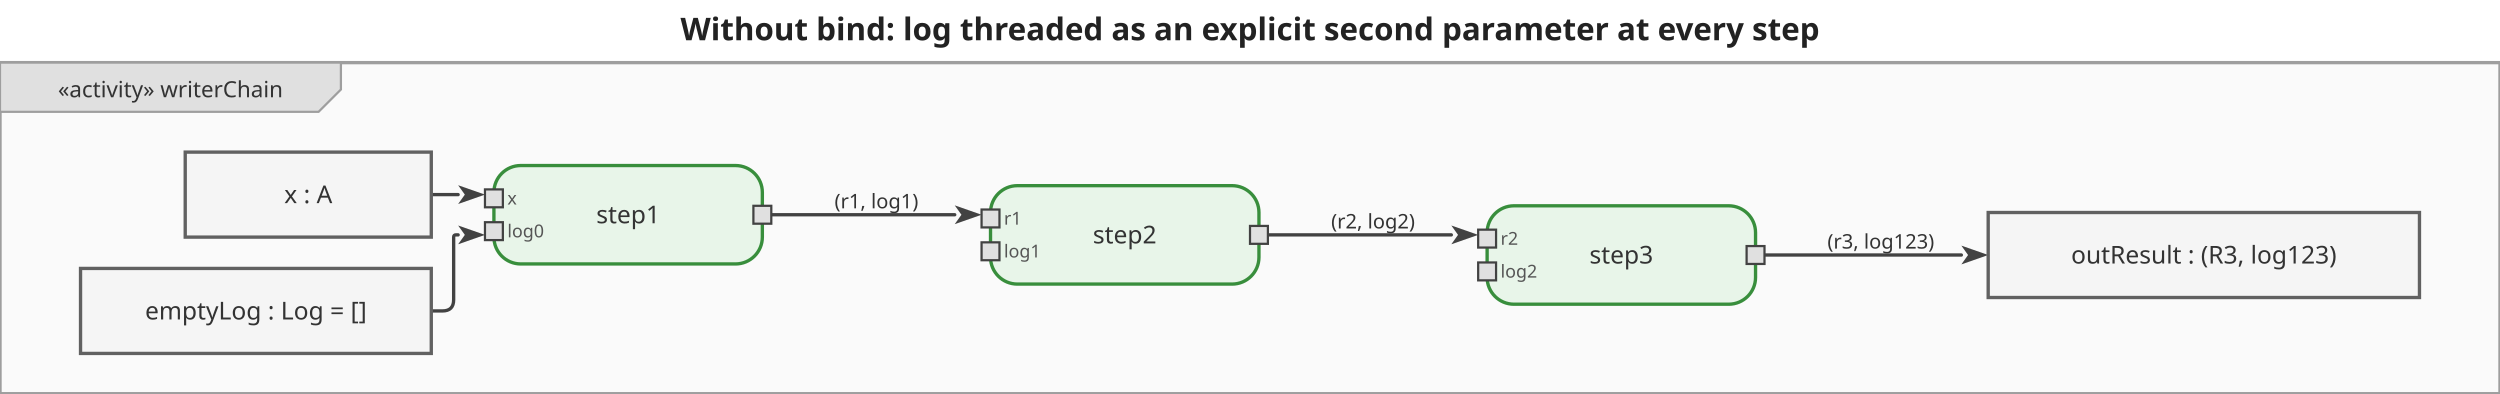
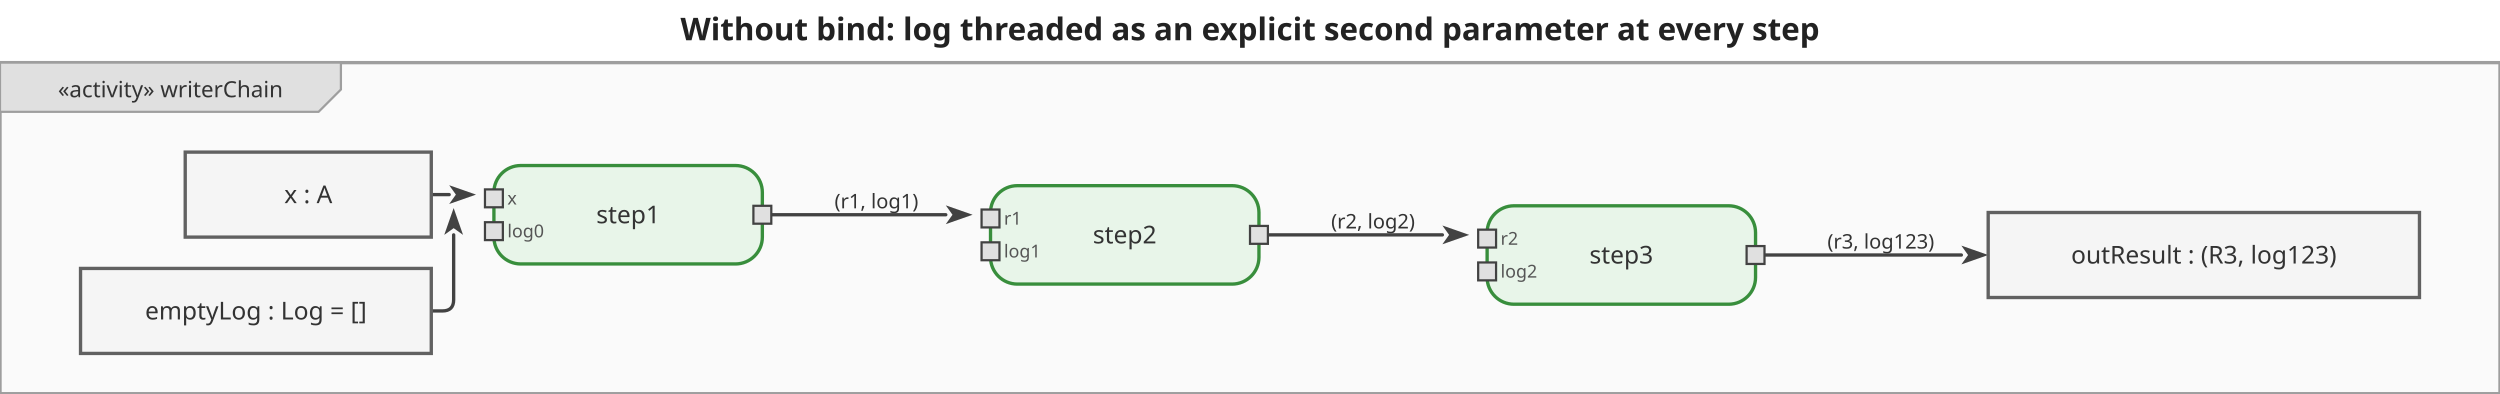
<svg xmlns="http://www.w3.org/2000/svg" viewBox="0 0 1117.6 176" width="1117.6" height="176">
  <defs>
    <marker id="arrowFilled" viewBox="0 0 10 10" refX="0" refY="5" markerWidth="8" markerHeight="8" orient="auto-start-reverse">
      <path d="M0,1.5 L10,5 L0,8.5 L2.5,5 Z" fill="#424242" />
    </marker>
    <marker id="arrowOpen" viewBox="0 0 10 10" refX="0" refY="5" markerWidth="8" markerHeight="8" orient="auto-start-reverse">
      <path d="M0,1.5 L10,5 L0,8.5" fill="none" stroke="#424242" stroke-width="1.25" />
    </marker>
    <marker id="arrowHof" viewBox="0 0 10 10" refX="0" refY="5" markerWidth="8" markerHeight="8" orient="auto-start-reverse">
      <path d="M0,1.5 L10,5 L0,8.5 L2.5,5 Z" fill="#00796b" />
    </marker>
  </defs>
  <rect width="1117.6" height="176" fill="white" />
  <text x="558.8" y="18" text-anchor="middle" font-size="14" font-weight="bold" font-family="sans-serif" fill="#222">Without bind: log threaded as an explicit second parameter at every step</text>
  <g transform="translate(0,28) scale(1)">
    <rect x="0" y="0" width="1117.6" height="148" fill="#fafafa" stroke="#9e9e9e" stroke-width="1.5" />
    <g class="diagram-frame-tab tab-activity">
      <path d="M0,0 L152.4,0 L152.4,12 L142.4,22 L0,22 Z" fill="#e0e0e0" stroke="#9e9e9e" stroke-width="1" />
      <text x="76.2" y="12" text-anchor="middle" font-size="10" font-family="sans-serif" dominant-baseline="middle" fill="#333">«activity» writerChain</text>
    </g>
    <g class="edge">
-       <path d="M192.8,59.0 L204.8,59.0" fill="none" stroke="#424242" stroke-width="1.5" stroke-linejoin="round" stroke-linecap="round" marker-end="url(#arrowFilled)" />
+       <path d="M192.8,59.0 L200.8,59.0" fill="none" stroke="#424242" stroke-width="1.5" stroke-linejoin="round" stroke-linecap="round" marker-end="url(#arrowFilled)" />
    </g>
    <g class="edge">
-       <path d="M192.8,111.0 L197.8,111.0 Q202.8,111.0 202.8,106.0 L202.8,78.0 Q202.8,77.0 203.8,77.0 L204.8,77.0" fill="none" stroke="#424242" stroke-width="1.5" stroke-linejoin="round" stroke-linecap="round" marker-end="url(#arrowFilled)" />
+       <path d="M192.8,111.0 L197.8,111.0 Q202.8,111.0 202.8,106.0 L202.8,77.0 L202.8,77.0" fill="none" stroke="#424242" stroke-width="1.5" stroke-linejoin="round" stroke-linecap="round" marker-end="url(#arrowFilled)" />
    </g>
    <g class="edge">
-       <path d="M344.8,68.0 L426.8,68.0" fill="none" stroke="#424242" stroke-width="1.5" stroke-linejoin="round" stroke-linecap="round" marker-end="url(#arrowFilled)" />
+       <path d="M344.8,68.0 L422.8,68.0" fill="none" stroke="#424242" stroke-width="1.5" stroke-linejoin="round" stroke-linecap="round" marker-end="url(#arrowFilled)" />
      <text x="391.8" y="62" text-anchor="middle" dominant-baseline="middle" font-size="9" font-family="sans-serif" fill="#333">(r1, log1)</text>
    </g>
    <g class="edge">
-       <path d="M566.8,77.0 L648.8,77.0" fill="none" stroke="#424242" stroke-width="1.5" stroke-linejoin="round" stroke-linecap="round" marker-end="url(#arrowFilled)" />
+       <path d="M566.8,77.0 L644.8,77.0" fill="none" stroke="#424242" stroke-width="1.5" stroke-linejoin="round" stroke-linecap="round" marker-end="url(#arrowFilled)" />
      <text x="613.8" y="71" text-anchor="middle" dominant-baseline="middle" font-size="9" font-family="sans-serif" fill="#333">(r2, log2)</text>
    </g>
    <g class="edge">
      <path d="M788.8,86.0 L876.8,86.0" fill="none" stroke="#424242" stroke-width="1.5" stroke-linejoin="round" stroke-linecap="round" marker-end="url(#arrowFilled)" />
      <text x="840.8" y="80" text-anchor="middle" dominant-baseline="middle" font-size="9" font-family="sans-serif" fill="#333">(r3, log123)</text>
    </g>
    <g class="action-node">
      <rect x="220.8" y="46" width="120" height="44" rx="12" fill="#e8f5e9" stroke="#388e3c" stroke-width="1.5" />
      <text class="action-label" x="280.8" y="68" text-anchor="middle" font-size="11" font-family="sans-serif" dominant-baseline="middle" fill="#333">step1</text>
      <g class="pin pin-in">
        <rect x="216.8" y="56.667" width="8" height="8" fill="#e0e0e0" stroke="#424242" stroke-width="1" />
        <text x="226.8" y="60.667" text-anchor="start" dominant-baseline="middle" font-size="8" font-family="sans-serif" fill="#555">x</text>
      </g>
      <g class="pin pin-in">
        <rect x="216.8" y="71.333" width="8" height="8" fill="#e0e0e0" stroke="#424242" stroke-width="1" />
        <text x="226.8" y="75.333" text-anchor="start" dominant-baseline="middle" font-size="8" font-family="sans-serif" fill="#555">log0</text>
      </g>
      <g class="pin pin-out">
        <rect x="336.8" y="64" width="8" height="8" fill="#e0e0e0" stroke="#424242" stroke-width="1" />
      </g>
    </g>
    <g class="action-node">
      <rect x="442.8" y="55" width="120" height="44" rx="12" fill="#e8f5e9" stroke="#388e3c" stroke-width="1.5" />
      <text class="action-label" x="502.8" y="77" text-anchor="middle" font-size="11" font-family="sans-serif" dominant-baseline="middle" fill="#333">step2</text>
      <g class="pin pin-in">
        <rect x="438.8" y="65.667" width="8" height="8" fill="#e0e0e0" stroke="#424242" stroke-width="1" />
        <text x="448.8" y="69.667" text-anchor="start" dominant-baseline="middle" font-size="8" font-family="sans-serif" fill="#555">r1</text>
      </g>
      <g class="pin pin-in">
        <rect x="438.8" y="80.333" width="8" height="8" fill="#e0e0e0" stroke="#424242" stroke-width="1" />
        <text x="448.8" y="84.333" text-anchor="start" dominant-baseline="middle" font-size="8" font-family="sans-serif" fill="#555">log1</text>
      </g>
      <g class="pin pin-out">
        <rect x="558.8" y="73" width="8" height="8" fill="#e0e0e0" stroke="#424242" stroke-width="1" />
      </g>
    </g>
    <g class="action-node">
      <rect x="664.8" y="64" width="120" height="44" rx="12" fill="#e8f5e9" stroke="#388e3c" stroke-width="1.5" />
      <text class="action-label" x="724.8" y="86" text-anchor="middle" font-size="11" font-family="sans-serif" dominant-baseline="middle" fill="#333">step3</text>
      <g class="pin pin-in">
        <rect x="660.8" y="74.667" width="8" height="8" fill="#e0e0e0" stroke="#424242" stroke-width="1" />
        <text x="670.8" y="78.667" text-anchor="start" dominant-baseline="middle" font-size="8" font-family="sans-serif" fill="#555">r2</text>
      </g>
      <g class="pin pin-in">
        <rect x="660.8" y="89.333" width="8" height="8" fill="#e0e0e0" stroke="#424242" stroke-width="1" />
        <text x="670.8" y="93.333" text-anchor="start" dominant-baseline="middle" font-size="8" font-family="sans-serif" fill="#555">log2</text>
      </g>
      <g class="pin pin-out">
        <rect x="780.8" y="82" width="8" height="8" fill="#e0e0e0" stroke="#424242" stroke-width="1" />
      </g>
    </g>
    <g class="object-node">
      <rect x="82.8" y="40" width="110" height="38" fill="#f5f5f5" stroke="#616161" stroke-width="1.5" />
      <text x="137.8" y="59" text-anchor="middle" font-size="11" font-family="sans-serif" dominant-baseline="middle" fill="#333">x : A</text>
    </g>
    <g class="object-node">
      <rect x="36" y="92" width="156.8" height="38" fill="#f5f5f5" stroke="#616161" stroke-width="1.5" />
      <text x="114.4" y="111" text-anchor="middle" font-size="11" font-family="sans-serif" dominant-baseline="middle" fill="#333">emptyLog : Log = []</text>
    </g>
    <g class="object-node">
      <rect x="888.8" y="67" width="192.8" height="38" fill="#f5f5f5" stroke="#616161" stroke-width="1.5" />
      <text x="985.2" y="86" text-anchor="middle" font-size="11" font-family="sans-serif" dominant-baseline="middle" fill="#333">outResult : (R3, log123)</text>
    </g>
  </g>
</svg>
